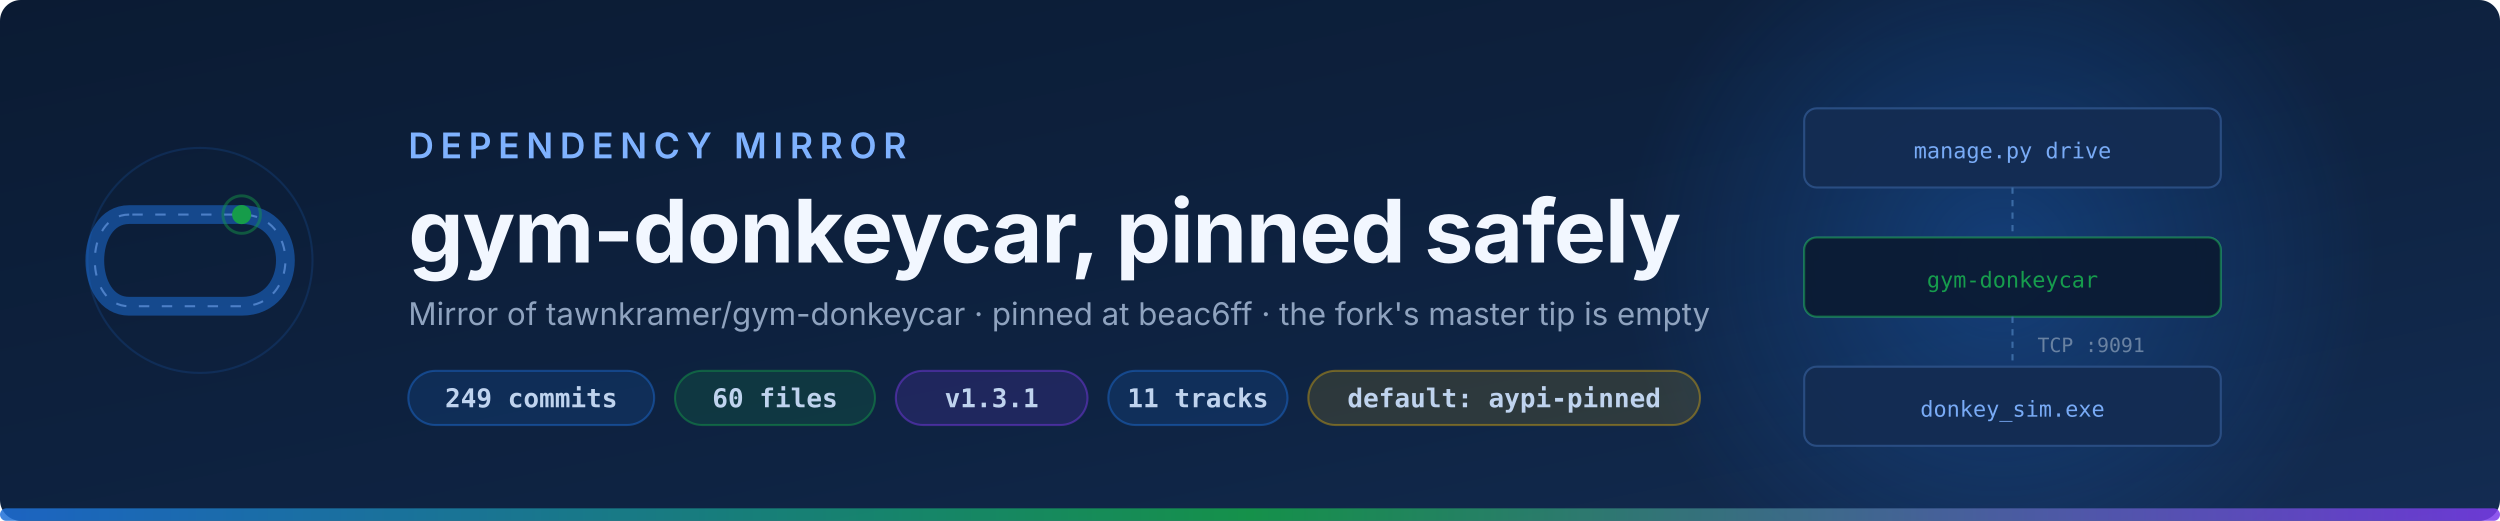
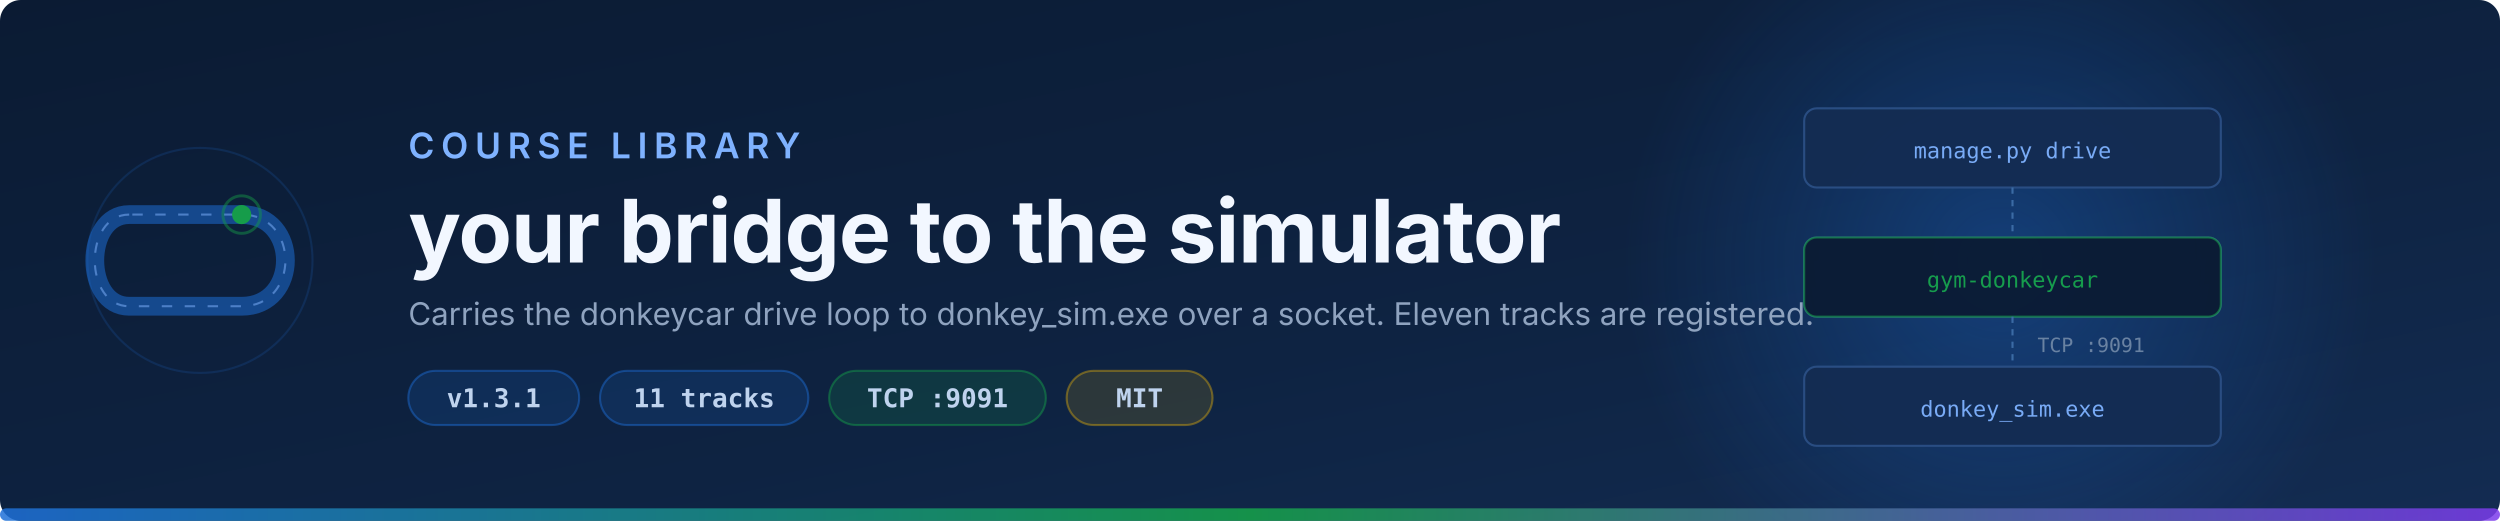
- <svg xmlns="http://www.w3.org/2000/svg" viewBox="0 0 1200 250" width="1200" height="250" role="img" aria-label="gym-donkeycar dependency mirror — pinned at beac6ff, 249 commits, 11 tracks, Unity simulator bridge over TCP 9091">
+ <svg xmlns="http://www.w3.org/2000/svg" viewBox="0 0 1200 250" width="1200" height="250" role="img" aria-label="gym-donkeycar — the course bridge between the donkeycar drive loop and the Unity simulator over TCP 9091">
  <defs>
    <linearGradient id="bg" x1="0" y1="0" x2="1" y2="1">
      <stop offset="0%" stop-color="#0B1B33" />
      <stop offset="60%" stop-color="#0E2342" />
      <stop offset="100%" stop-color="#132C52" />
    </linearGradient>
    <linearGradient id="accent" x1="0" y1="0" x2="1" y2="0">
      <stop offset="0%" stop-color="#1E6FD9" />
      <stop offset="50%" stop-color="#16A34A" />
      <stop offset="100%" stop-color="#7C3AED" />
    </linearGradient>
    <radialGradient id="glow" cx="0.5" cy="0.5" r="0.5">
      <stop offset="0%" stop-color="#1E6FD9" stop-opacity="0.35" />
      <stop offset="100%" stop-color="#1E6FD9" stop-opacity="0" />
    </radialGradient>
    <style>
      .t  { font-family: "Segoe UI", Inter, "Helvetica Neue", Arial, sans-serif; }
      .h1 { font-size: 42px; font-weight: 700; fill: #F2F7FF; letter-spacing: -0.5px; }
      .h2 { font-size: 17px; font-weight: 600; fill: #7FB2FF; letter-spacing: 3.2px; }
      .sub{ font-size: 15px; fill: #8FA3BF; }
      .tag{ font-size: 12.5px; font-weight: 600; fill: #BFD3EE; }
      .mono{ font-family: "JetBrains Mono", "Consolas", "SF Mono", monospace; }
    </style>
  </defs>
  <rect width="1200" height="250" rx="10" fill="url(#bg)" />
  <circle cx="960" cy="125" r="180" fill="url(#glow)" />
  <g transform="translate(96,125)" opacity="0.95">
    <circle r="54" fill="none" stroke="#1E6FD9" stroke-opacity="0.18" stroke-width="1" />
    <path d="M -34 -22 C -56 -22 -56 22 -34 22 L 20 22 C 48 22 48 -22 20 -22 Z" fill="none" stroke="#1E6FD9" stroke-opacity="0.55" stroke-width="9" stroke-linejoin="round" />
    <path d="M -34 -22 C -56 -22 -56 22 -34 22 L 20 22 C 48 22 48 -22 20 -22 Z" fill="none" stroke="#7FB2FF" stroke-opacity="0.55" stroke-width="1" stroke-dasharray="5 6" />
    <circle cx="20" cy="-22" r="4.6" fill="#16A34A" />
    <circle cx="20" cy="-22" r="9" fill="none" stroke="#16A34A" stroke-opacity="0.45" stroke-width="1.4" />
  </g>
-   <text class="t h2" x="196" y="76">DEPENDENCY MIRROR</text>
-   <text class="t h1" x="196" y="126">gym-donkeycar, pinned safely</text>
-   <text class="t sub" x="196" y="156">Mirror of tawnkramer/gym-donkeycar · pinned at beac6ff · the fork's master tip is empty</text>
+   <text class="t h2" x="196" y="76">COURSE LIBRARY</text>
+   <text class="t h1" x="196" y="126">your bridge to the simulator</text>
+   <text class="t sub" x="196" y="156">Carries the donkeycar drive loop to donkey_sim.exe over a socket. Eleven tracks are registered.</text>
  <g transform="translate(196,178)">
    <g>
-       <rect x="0" y="0" width="118" height="26" rx="13" fill="#1E6FD9" fill-opacity="0.16" stroke="#1E6FD9" stroke-opacity="0.45" />
-       <text class="t tag mono" x="59" y="17.5" text-anchor="middle">249 commits</text>
+       <rect x="0" y="0" width="82" height="26" rx="13" fill="#1E6FD9" fill-opacity="0.16" stroke="#1E6FD9" stroke-opacity="0.45" />
+       <text class="t tag mono" x="41" y="17.5" text-anchor="middle">v1.3.1</text>
    </g>
-     <g transform="translate(128,0)">
-       <rect x="0" y="0" width="96" height="26" rx="13" fill="#16A34A" fill-opacity="0.16" stroke="#16A34A" stroke-opacity="0.45" />
-       <text class="t tag mono" x="48" y="17.5" text-anchor="middle">60 files</text>
+     <g transform="translate(92,0)">
+       <rect x="0" y="0" width="100" height="26" rx="13" fill="#1E6FD9" fill-opacity="0.16" stroke="#1E6FD9" stroke-opacity="0.45" />
+       <text class="t tag mono" x="50" y="17.5" text-anchor="middle">11 tracks</text>
    </g>
-     <g transform="translate(234,0)">
-       <rect x="0" y="0" width="92" height="26" rx="13" fill="#7C3AED" fill-opacity="0.16" stroke="#7C3AED" stroke-opacity="0.45" />
-       <text class="t tag mono" x="46" y="17.5" text-anchor="middle">v1.3.1</text>
+     <g transform="translate(202,0)">
+       <rect x="0" y="0" width="104" height="26" rx="13" fill="#16A34A" fill-opacity="0.16" stroke="#16A34A" stroke-opacity="0.45" />
+       <text class="t tag mono" x="52" y="17.5" text-anchor="middle">TCP :9091</text>
    </g>
-     <g transform="translate(336,0)">
-       <rect x="0" y="0" width="86" height="26" rx="13" fill="#1E6FD9" fill-opacity="0.16" stroke="#1E6FD9" stroke-opacity="0.45" />
-       <text class="t tag mono" x="43" y="17.5" text-anchor="middle">11 tracks</text>
-     </g>
-     <g transform="translate(432,0)">
-       <rect x="0" y="0" width="188" height="26" rx="13" fill="#EAB308" fill-opacity="0.14" stroke="#EAB308" stroke-opacity="0.40" />
-       <text class="t tag mono" x="94" y="17.5" text-anchor="middle">default: aypi-pinned</text>
+     <g transform="translate(316,0)">
+       <rect x="0" y="0" width="70" height="26" rx="13" fill="#EAB308" fill-opacity="0.14" stroke="#EAB308" stroke-opacity="0.40" />
+       <text class="t tag mono" x="35" y="17.5" text-anchor="middle">MIT</text>
    </g>
  </g>
  <g transform="translate(866,52)" opacity="0.94">
    <g fill="#132C52" stroke="#2B4F85">
      <rect x="0" y="0" width="200" height="38" rx="6" />
      <rect x="0" y="62" width="200" height="38" rx="6" />
      <rect x="0" y="124" width="200" height="38" rx="6" />
    </g>
    <g class="t mono" font-size="10.5" fill="#7FB2FF" text-anchor="middle">
      <text x="100" y="24">manage.py drive</text>
      <text x="100" y="148">donkey_sim.exe</text>
    </g>
    <rect x="0" y="62" width="200" height="38" rx="6" fill="#0B1B33" stroke="#16A34A" stroke-opacity="0.6" />
    <text class="t mono" x="100" y="86" font-size="10.5" fill="#16A34A" text-anchor="middle">gym-donkeycar</text>
    <g stroke="#3E6FA8" stroke-dasharray="3 3">
      <line x1="100" y1="38" x2="100" y2="62" />
      <line x1="100" y1="100" x2="100" y2="124" />
    </g>
    <text class="t mono" x="112" y="117" font-size="9.5" fill="#6F87A6">TCP :9091</text>
  </g>
  <rect x="0" y="244" width="1200" height="6" rx="3" fill="url(#accent)" opacity="0.85" />
</svg>
